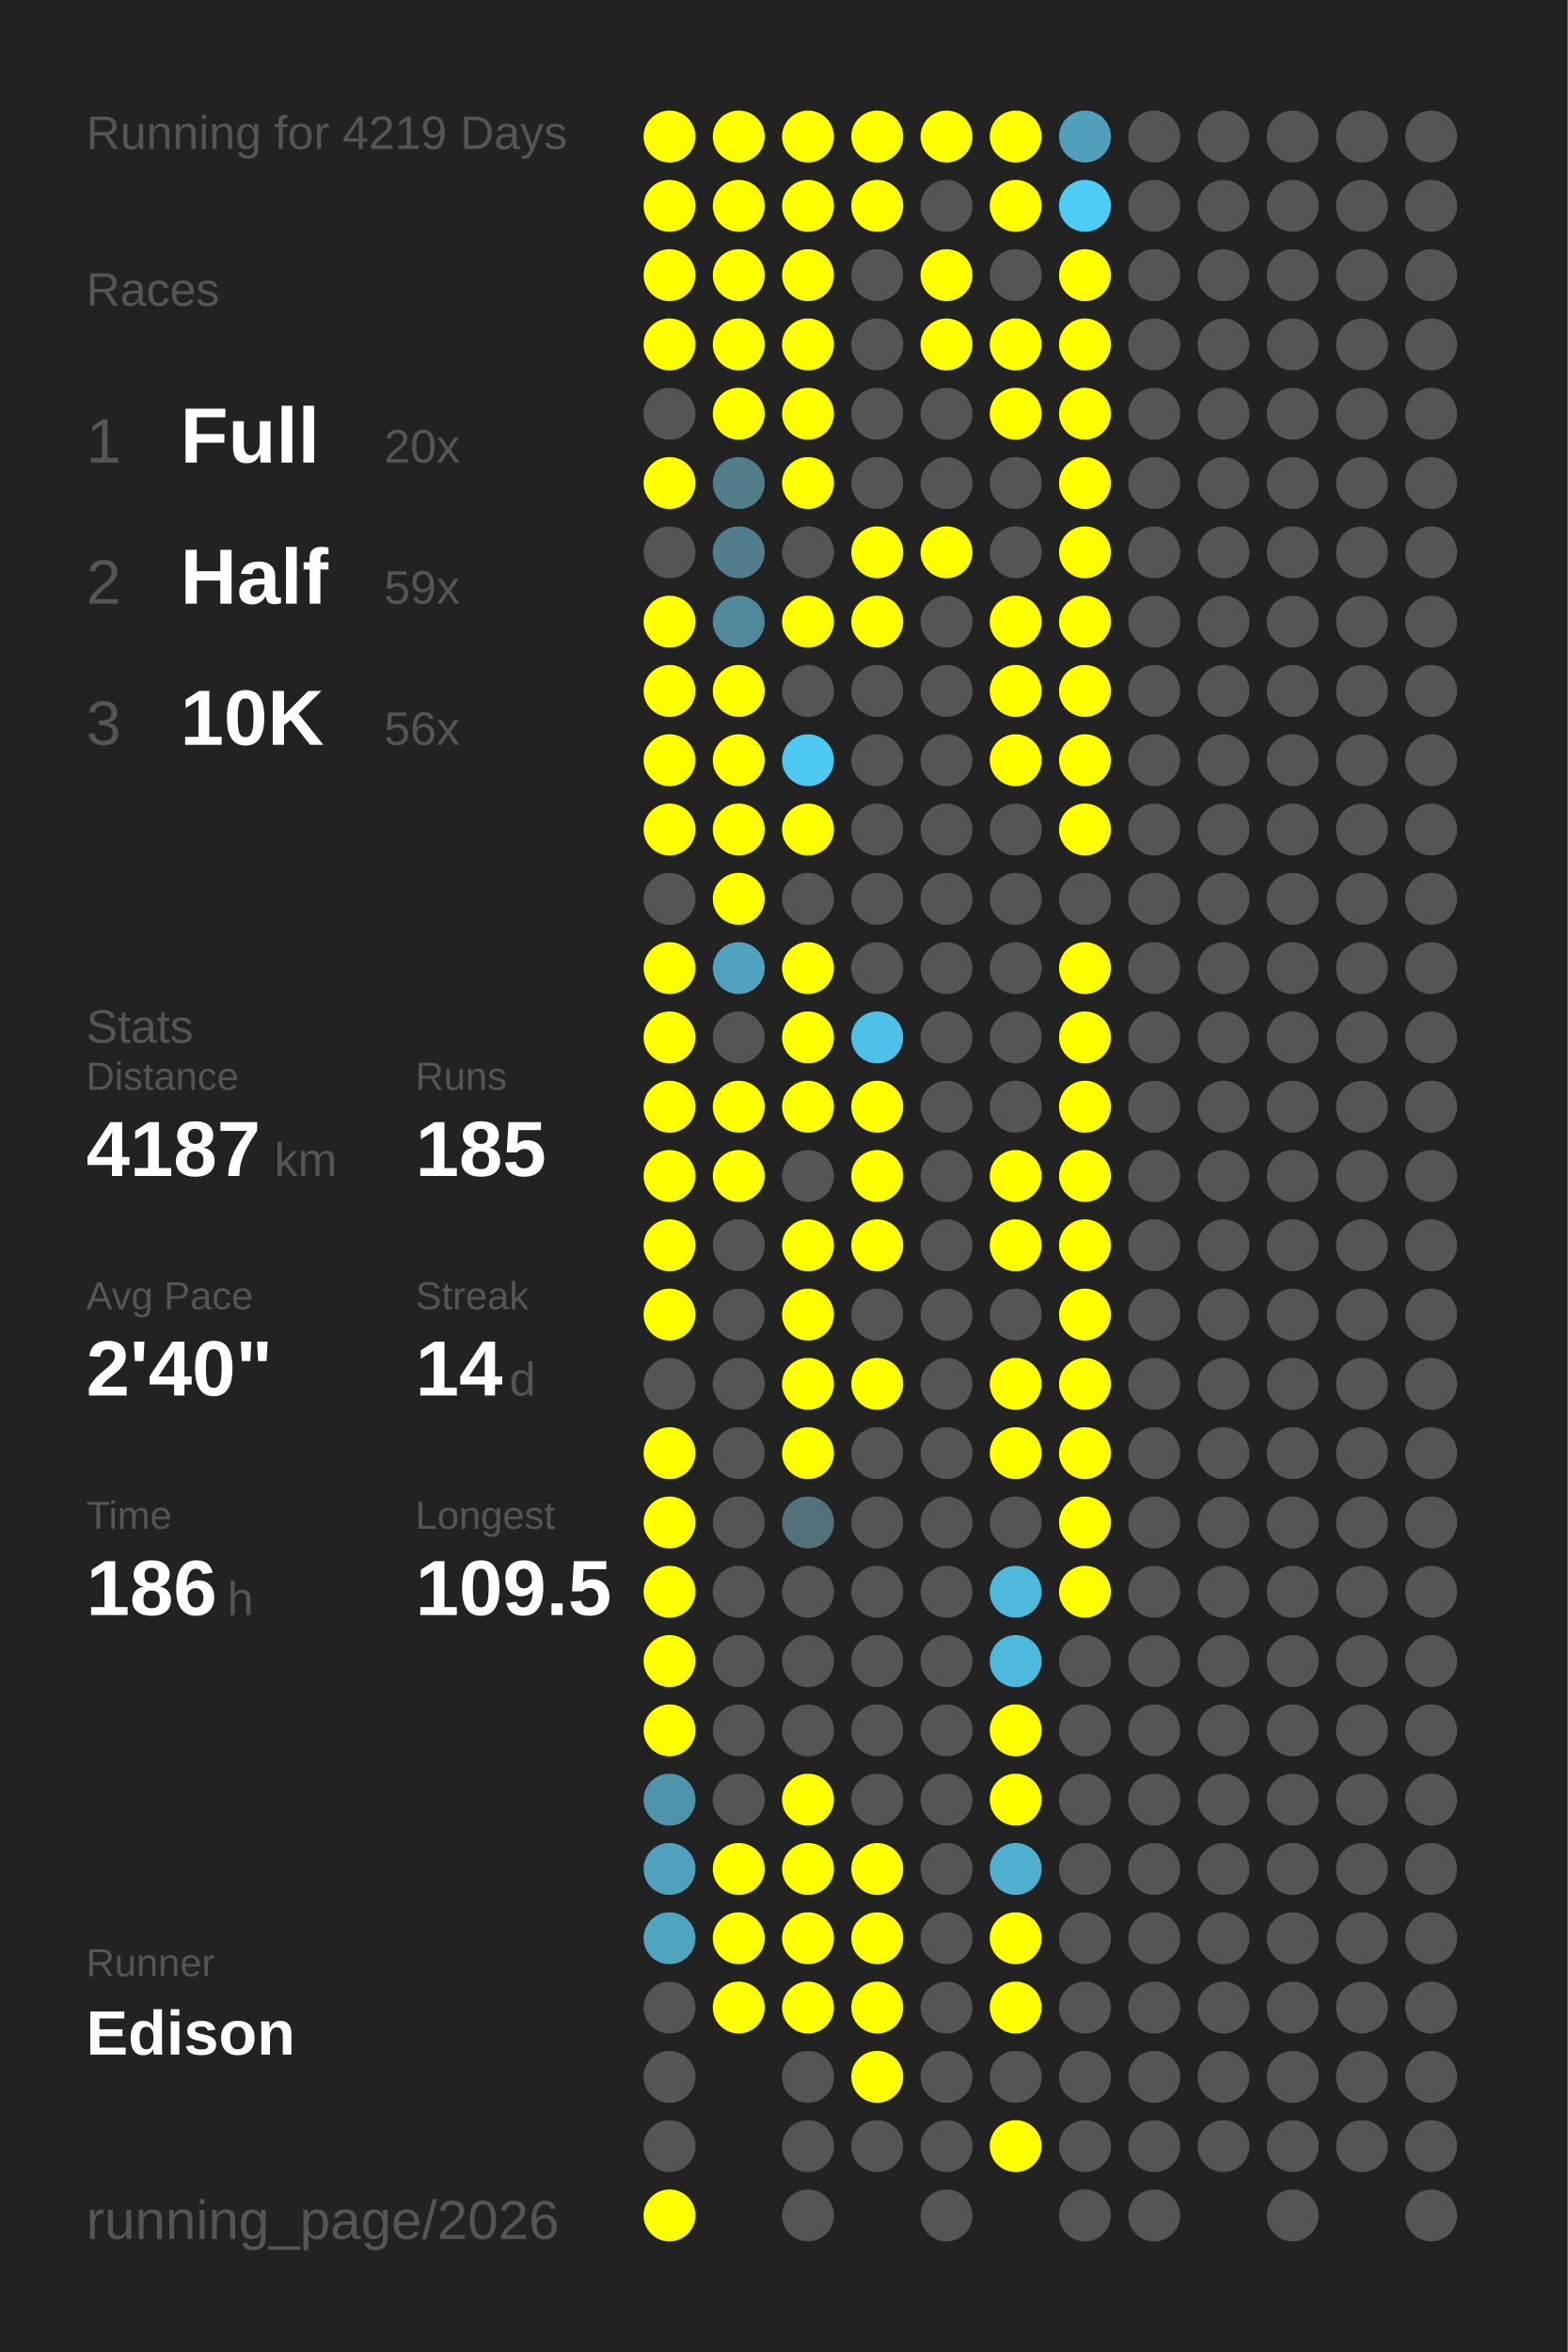
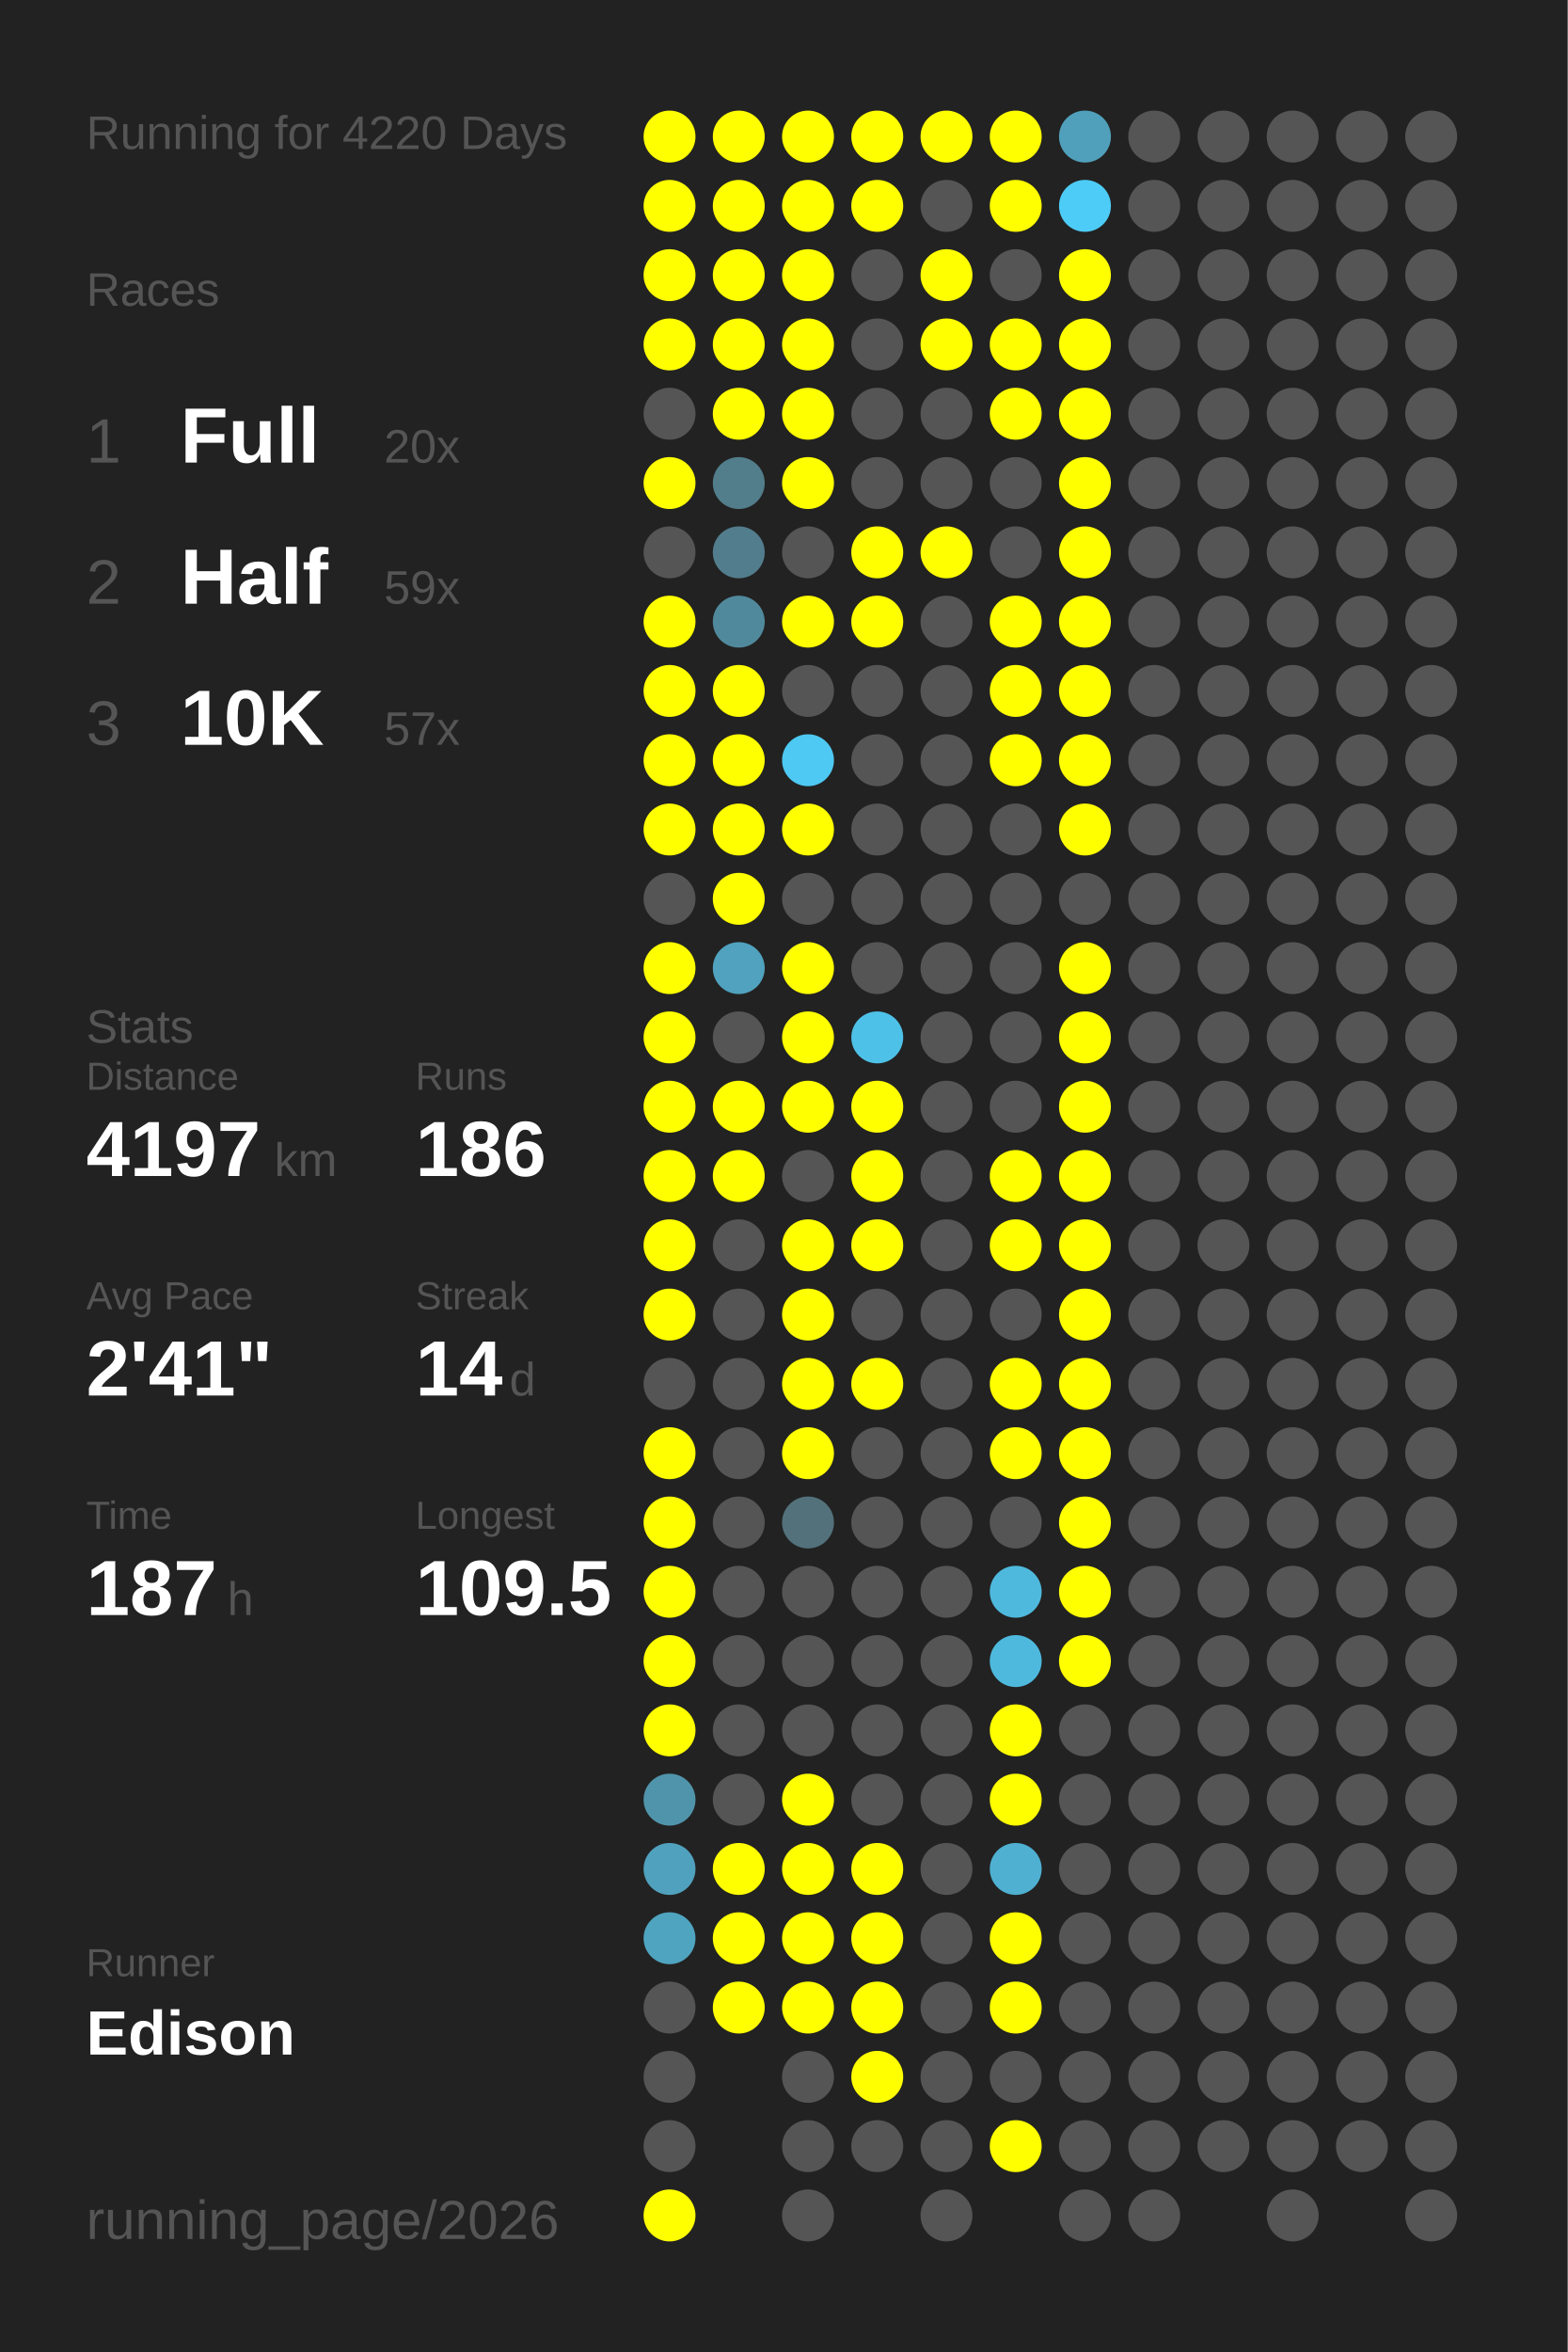
<svg xmlns="http://www.w3.org/2000/svg" baseProfile="full" height="300mm" version="1.1" viewBox="0,0,200,300" width="200mm">
  <defs />
  <rect fill="#222222" height="300" width="200" x="0" y="0" />
-   <text fill="#555555" style="font-size:6px; font-family:Arial;" x="11" y="19">Running for 4219 Days</text>
+   <text fill="#555555" style="font-size:6px; font-family:Arial;" x="11" y="19">Running for 4220 Days</text>
  <text fill="#555555" style="font-size:6px; font-family:Arial;" x="11" y="39">Races</text>
  <text fill="#555555" style="font-size:8px; font-family:Arial;" x="11" y="59">1</text>
  <text fill="#FFFFFF" style="font-size:10px; font-family:Arial; font-weight:bold;" x="23" y="59">Full</text>
  <text fill="#555555" style="font-size:6px; font-family:Arial;" x="49" y="59">20x</text>
  <text fill="#555555" style="font-size:8px; font-family:Arial;" x="11" y="77">2</text>
  <text fill="#FFFFFF" style="font-size:10px; font-family:Arial; font-weight:bold;" x="23" y="77">Half</text>
  <text fill="#555555" style="font-size:6px; font-family:Arial;" x="49" y="77">59x</text>
  <text fill="#555555" style="font-size:8px; font-family:Arial;" x="11" y="95">3</text>
  <text fill="#FFFFFF" style="font-size:10px; font-family:Arial; font-weight:bold;" x="23" y="95">10K</text>
-   <text fill="#555555" style="font-size:6px; font-family:Arial;" x="49" y="95">56x</text>
+   <text fill="#555555" style="font-size:6px; font-family:Arial;" x="49" y="95">57x</text>
  <text fill="#555555" style="font-size:6px; font-family:Arial;" x="11" y="133">Stats</text>
  <text fill="#555555" style="font-size:5px; font-family:Arial;" x="11" y="139">Distance</text>
-   <text fill="#FFFFFF" style="font-size:10px; font-family:Arial; font-weight:bold;" x="11" y="150">4187</text>
+   <text fill="#FFFFFF" style="font-size:10px; font-family:Arial; font-weight:bold;" x="11" y="150">4197</text>
  <text fill="#555555" style="font-size:6px; font-family:Arial;" x="35" y="150">km</text>
  <text fill="#555555" style="font-size:5px; font-family:Arial;" x="53" y="139">Runs</text>
-   <text fill="#FFFFFF" style="font-size:10px; font-family:Arial; font-weight:bold;" x="53" y="150">185</text>
+   <text fill="#FFFFFF" style="font-size:10px; font-family:Arial; font-weight:bold;" x="53" y="150">186</text>
  <text fill="#555555" style="font-size:5px; font-family:Arial;" x="11" y="167">Avg Pace</text>
-   <text fill="#FFFFFF" style="font-size:10px; font-family:Arial; font-weight:bold;" x="11" y="178">2'40"</text>
+   <text fill="#FFFFFF" style="font-size:10px; font-family:Arial; font-weight:bold;" x="11" y="178">2'41"</text>
  <text fill="#555555" style="font-size:5px; font-family:Arial;" x="53" y="167">Streak</text>
  <text fill="#FFFFFF" style="font-size:10px; font-family:Arial; font-weight:bold;" x="53" y="178">14</text>
  <text fill="#555555" style="font-size:6px; font-family:Arial;" x="65" y="178">d</text>
  <text fill="#555555" style="font-size:5px; font-family:Arial;" x="11" y="195">Time</text>
-   <text fill="#FFFFFF" style="font-size:10px; font-family:Arial; font-weight:bold;" x="11" y="206">186</text>
+   <text fill="#FFFFFF" style="font-size:10px; font-family:Arial; font-weight:bold;" x="11" y="206">187</text>
  <text fill="#555555" style="font-size:6px; font-family:Arial;" x="29" y="206">h</text>
  <text fill="#555555" style="font-size:5px; font-family:Arial;" x="53" y="195">Longest</text>
  <text fill="#FFFFFF" style="font-size:10px; font-family:Arial; font-weight:bold;" x="53" y="206">109.5</text>
  <text fill="#555555" style="font-size:5px; font-family:Arial;" x="11" y="252.065">Runner</text>
  <text fill="#FFFFFF" style="font-size:8px; font-family:Arial; font-weight:bold;" x="11" y="262.065">Edison</text>
  <text fill="#555555" style="font-size:7px; font-family:Arial;" x="11" y="285.581">running_page/2026</text>
  <circle cx="85.417" cy="17.419" fill="#FFFF00" r="3.312" />
  <circle cx="85.417" cy="26.258" fill="#FFFF00" r="3.312" />
  <circle cx="85.417" cy="35.097" fill="#FFFF00" r="3.312" />
  <circle cx="85.417" cy="43.935" fill="#FFFF00" r="3.312" />
  <circle cx="85.417" cy="52.774" fill="#555555" r="3.312" />
  <circle cx="85.417" cy="61.613" fill="#FFFF00" r="3.312" />
  <circle cx="85.417" cy="70.452" fill="#555555" r="3.312" />
  <circle cx="85.417" cy="79.29" fill="#FFFF00" r="3.312" />
  <circle cx="85.417" cy="88.129" fill="#FFFF00" r="3.312" />
  <circle cx="85.417" cy="96.968" fill="#FFFF00" r="3.312" />
  <circle cx="85.417" cy="105.806" fill="#FFFF00" r="3.312" />
  <circle cx="85.417" cy="114.645" fill="#555555" r="3.312" />
  <circle cx="85.417" cy="123.484" fill="#FFFF00" r="3.312" />
  <circle cx="85.417" cy="132.323" fill="#FFFF00" r="3.312" />
  <circle cx="85.417" cy="141.161" fill="#FFFF00" r="3.312" />
  <circle cx="85.417" cy="150" fill="#FFFF00" r="3.312" />
  <circle cx="85.417" cy="158.839" fill="#FFFF00" r="3.312" />
  <circle cx="85.417" cy="167.677" fill="#FFFF00" r="3.312" />
  <circle cx="85.417" cy="176.516" fill="#555555" r="3.312" />
  <circle cx="85.417" cy="185.355" fill="#FFFF00" r="3.312" />
  <circle cx="85.417" cy="194.194" fill="#FFFF00" r="3.312" />
  <circle cx="85.417" cy="203.032" fill="#FFFF00" r="3.312" />
  <circle cx="85.417" cy="211.871" fill="#FFFF00" r="3.312" />
  <circle cx="85.417" cy="220.71" fill="#FFFF00" r="3.312" />
  <circle cx="85.417" cy="229.548" fill="#5094ab" r="3.312" />
  <circle cx="85.417" cy="238.387" fill="#50a1bd" r="3.312" />
  <circle cx="85.417" cy="247.226" fill="#4fa4c0" r="3.312" />
  <circle cx="85.417" cy="256.065" fill="#555555" r="3.312" />
  <circle cx="85.417" cy="264.903" fill="#555555" r="3.312" />
  <circle cx="85.417" cy="273.742" fill="#555555" r="3.312" />
  <circle cx="85.417" cy="282.581" fill="#FFFF00" r="3.312" />
  <circle cx="94.25" cy="17.419" fill="#FFFF00" r="3.312" />
  <circle cx="94.25" cy="26.258" fill="#FFFF00" r="3.312" />
  <circle cx="94.25" cy="35.097" fill="#FFFF00" r="3.312" />
  <circle cx="94.25" cy="43.935" fill="#FFFF00" r="3.312" />
  <circle cx="94.25" cy="52.774" fill="#FFFF00" r="3.312" />
  <circle cx="94.25" cy="61.613" fill="#527d8b" r="3.312" />
  <circle cx="94.25" cy="70.452" fill="#527d8c" r="3.312" />
  <circle cx="94.25" cy="79.29" fill="#51899c" r="3.312" />
  <circle cx="94.25" cy="88.129" fill="#FFFF00" r="3.312" />
  <circle cx="94.25" cy="96.968" fill="#FFFF00" r="3.312" />
  <circle cx="94.25" cy="105.806" fill="#FFFF00" r="3.312" />
  <circle cx="94.25" cy="114.645" fill="#FFFF00" r="3.312" />
  <circle cx="94.25" cy="123.484" fill="#50a2be" r="3.312" />
  <circle cx="94.25" cy="132.323" fill="#555555" r="3.312" />
  <circle cx="94.25" cy="141.161" fill="#FFFF00" r="3.312" />
  <circle cx="94.25" cy="150" fill="#FFFF00" r="3.312" />
  <circle cx="94.25" cy="158.839" fill="#555555" r="3.312" />
  <circle cx="94.25" cy="167.677" fill="#555555" r="3.312" />
  <circle cx="94.25" cy="176.516" fill="#555555" r="3.312" />
  <circle cx="94.25" cy="185.355" fill="#555555" r="3.312" />
  <circle cx="94.25" cy="194.194" fill="#555555" r="3.312" />
  <circle cx="94.25" cy="203.032" fill="#555555" r="3.312" />
  <circle cx="94.25" cy="211.871" fill="#555555" r="3.312" />
  <circle cx="94.25" cy="220.71" fill="#555555" r="3.312" />
  <circle cx="94.25" cy="229.548" fill="#555555" r="3.312" />
  <circle cx="94.25" cy="238.387" fill="#FFFF00" r="3.312" />
  <circle cx="94.25" cy="247.226" fill="#FFFF00" r="3.312" />
  <circle cx="94.25" cy="256.065" fill="#FFFF00" r="3.312" />
  <circle cx="103.083" cy="17.419" fill="#FFFF00" r="3.312" />
  <circle cx="103.083" cy="26.258" fill="#FFFF00" r="3.312" />
  <circle cx="103.083" cy="35.097" fill="#FFFF00" r="3.312" />
  <circle cx="103.083" cy="43.935" fill="#FFFF00" r="3.312" />
  <circle cx="103.083" cy="52.774" fill="#FFFF00" r="3.312" />
  <circle cx="103.083" cy="61.613" fill="#FFFF00" r="3.312" />
  <circle cx="103.083" cy="70.452" fill="#555555" r="3.312" />
  <circle cx="103.083" cy="79.29" fill="#FFFF00" r="3.312" />
  <circle cx="103.083" cy="88.129" fill="#555555" r="3.312" />
  <circle cx="103.083" cy="96.968" fill="#4dc9f3" r="3.312" />
  <circle cx="103.083" cy="105.806" fill="#FFFF00" r="3.312" />
  <circle cx="103.083" cy="114.645" fill="#555555" r="3.312" />
  <circle cx="103.083" cy="123.484" fill="#FFFF00" r="3.312" />
  <circle cx="103.083" cy="132.323" fill="#FFFF00" r="3.312" />
  <circle cx="103.083" cy="141.161" fill="#FFFF00" r="3.312" />
  <circle cx="103.083" cy="150" fill="#555555" r="3.312" />
  <circle cx="103.083" cy="158.839" fill="#FFFF00" r="3.312" />
  <circle cx="103.083" cy="167.677" fill="#FFFF00" r="3.312" />
  <circle cx="103.083" cy="176.516" fill="#FFFF00" r="3.312" />
  <circle cx="103.083" cy="185.355" fill="#FFFF00" r="3.312" />
  <circle cx="103.083" cy="194.194" fill="#53717b" r="3.312" />
  <circle cx="103.083" cy="203.032" fill="#555555" r="3.312" />
  <circle cx="103.083" cy="211.871" fill="#555555" r="3.312" />
  <circle cx="103.083" cy="220.71" fill="#555555" r="3.312" />
  <circle cx="103.083" cy="229.548" fill="#FFFF00" r="3.312" />
  <circle cx="103.083" cy="238.387" fill="#FFFF00" r="3.312" />
  <circle cx="103.083" cy="247.226" fill="#FFFF00" r="3.312" />
  <circle cx="103.083" cy="256.065" fill="#FFFF00" r="3.312" />
  <circle cx="103.083" cy="264.903" fill="#555555" r="3.312" />
  <circle cx="103.083" cy="273.742" fill="#555555" r="3.312" />
  <circle cx="103.083" cy="282.581" fill="#555555" r="3.312" />
  <circle cx="111.917" cy="17.419" fill="#FFFF00" r="3.312" />
  <circle cx="111.917" cy="26.258" fill="#FFFF00" r="3.312" />
  <circle cx="111.917" cy="35.097" fill="#555555" r="3.312" />
  <circle cx="111.917" cy="43.935" fill="#555555" r="3.312" />
  <circle cx="111.917" cy="52.774" fill="#555555" r="3.312" />
  <circle cx="111.917" cy="61.613" fill="#555555" r="3.312" />
  <circle cx="111.917" cy="70.452" fill="#FFFF00" r="3.312" />
  <circle cx="111.917" cy="79.29" fill="#FFFF00" r="3.312" />
  <circle cx="111.917" cy="88.129" fill="#555555" r="3.312" />
  <circle cx="111.917" cy="96.968" fill="#555555" r="3.312" />
  <circle cx="111.917" cy="105.806" fill="#555555" r="3.312" />
  <circle cx="111.917" cy="114.645" fill="#555555" r="3.312" />
  <circle cx="111.917" cy="123.484" fill="#555555" r="3.312" />
  <circle cx="111.917" cy="132.323" fill="#4ec1e8" r="3.312" />
  <circle cx="111.917" cy="141.161" fill="#FFFF00" r="3.312" />
  <circle cx="111.917" cy="150" fill="#FFFF00" r="3.312" />
  <circle cx="111.917" cy="158.839" fill="#FFFF00" r="3.312" />
  <circle cx="111.917" cy="167.677" fill="#555555" r="3.312" />
  <circle cx="111.917" cy="176.516" fill="#FFFF00" r="3.312" />
  <circle cx="111.917" cy="185.355" fill="#555555" r="3.312" />
  <circle cx="111.917" cy="194.194" fill="#555555" r="3.312" />
  <circle cx="111.917" cy="203.032" fill="#555555" r="3.312" />
  <circle cx="111.917" cy="211.871" fill="#555555" r="3.312" />
  <circle cx="111.917" cy="220.71" fill="#555555" r="3.312" />
  <circle cx="111.917" cy="229.548" fill="#555555" r="3.312" />
  <circle cx="111.917" cy="238.387" fill="#FFFF00" r="3.312" />
  <circle cx="111.917" cy="247.226" fill="#FFFF00" r="3.312" />
  <circle cx="111.917" cy="256.065" fill="#FFFF00" r="3.312" />
  <circle cx="111.917" cy="264.903" fill="#FFFF00" r="3.312" />
  <circle cx="111.917" cy="273.742" fill="#555555" r="3.312" />
  <circle cx="120.75" cy="17.419" fill="#FFFF00" r="3.312" />
  <circle cx="120.75" cy="26.258" fill="#555555" r="3.312" />
  <circle cx="120.75" cy="35.097" fill="#FFFF00" r="3.312" />
  <circle cx="120.75" cy="43.935" fill="#FFFF00" r="3.312" />
  <circle cx="120.75" cy="52.774" fill="#555555" r="3.312" />
  <circle cx="120.75" cy="61.613" fill="#555555" r="3.312" />
  <circle cx="120.75" cy="70.452" fill="#FFFF00" r="3.312" />
  <circle cx="120.75" cy="79.29" fill="#555555" r="3.312" />
  <circle cx="120.75" cy="88.129" fill="#555555" r="3.312" />
  <circle cx="120.75" cy="96.968" fill="#555555" r="3.312" />
  <circle cx="120.75" cy="105.806" fill="#555555" r="3.312" />
  <circle cx="120.75" cy="114.645" fill="#555555" r="3.312" />
  <circle cx="120.75" cy="123.484" fill="#555555" r="3.312" />
  <circle cx="120.75" cy="132.323" fill="#555555" r="3.312" />
  <circle cx="120.75" cy="141.161" fill="#555555" r="3.312" />
  <circle cx="120.75" cy="150" fill="#555555" r="3.312" />
  <circle cx="120.75" cy="158.839" fill="#555555" r="3.312" />
  <circle cx="120.75" cy="167.677" fill="#555555" r="3.312" />
  <circle cx="120.75" cy="176.516" fill="#555555" r="3.312" />
  <circle cx="120.75" cy="185.355" fill="#555555" r="3.312" />
  <circle cx="120.75" cy="194.194" fill="#555555" r="3.312" />
  <circle cx="120.75" cy="203.032" fill="#555555" r="3.312" />
  <circle cx="120.75" cy="211.871" fill="#555555" r="3.312" />
  <circle cx="120.75" cy="220.71" fill="#555555" r="3.312" />
  <circle cx="120.75" cy="229.548" fill="#555555" r="3.312" />
  <circle cx="120.75" cy="238.387" fill="#555555" r="3.312" />
  <circle cx="120.75" cy="247.226" fill="#555555" r="3.312" />
  <circle cx="120.75" cy="256.065" fill="#555555" r="3.312" />
  <circle cx="120.75" cy="264.903" fill="#555555" r="3.312" />
  <circle cx="120.75" cy="273.742" fill="#555555" r="3.312" />
  <circle cx="120.75" cy="282.581" fill="#555555" r="3.312" />
  <circle cx="129.583" cy="17.419" fill="#FFFF00" r="3.312" />
  <circle cx="129.583" cy="26.258" fill="#FFFF00" r="3.312" />
  <circle cx="129.583" cy="35.097" fill="#555555" r="3.312" />
  <circle cx="129.583" cy="43.935" fill="#FFFF00" r="3.312" />
  <circle cx="129.583" cy="52.774" fill="#FFFF00" r="3.312" />
  <circle cx="129.583" cy="61.613" fill="#555555" r="3.312" />
  <circle cx="129.583" cy="70.452" fill="#555555" r="3.312" />
  <circle cx="129.583" cy="79.29" fill="#FFFF00" r="3.312" />
  <circle cx="129.583" cy="88.129" fill="#FFFF00" r="3.312" />
  <circle cx="129.583" cy="96.968" fill="#FFFF00" r="3.312" />
  <circle cx="129.583" cy="105.806" fill="#555555" r="3.312" />
  <circle cx="129.583" cy="114.645" fill="#555555" r="3.312" />
  <circle cx="129.583" cy="123.484" fill="#555555" r="3.312" />
  <circle cx="129.583" cy="132.323" fill="#555555" r="3.312" />
  <circle cx="129.583" cy="141.161" fill="#555555" r="3.312" />
  <circle cx="129.583" cy="150" fill="#FFFF00" r="3.312" />
  <circle cx="129.583" cy="158.839" fill="#FFFF00" r="3.312" />
  <circle cx="129.583" cy="167.677" fill="#555555" r="3.312" />
  <circle cx="129.583" cy="176.516" fill="#FFFF00" r="3.312" />
  <circle cx="129.583" cy="185.355" fill="#FFFF00" r="3.312" />
  <circle cx="129.583" cy="194.194" fill="#555555" r="3.312" />
  <circle cx="129.583" cy="203.032" fill="#4eb9dd" r="3.312" />
  <circle cx="129.583" cy="211.871" fill="#4eb9dd" r="3.312" />
  <circle cx="129.583" cy="220.71" fill="#FFFF00" r="3.312" />
  <circle cx="129.583" cy="229.548" fill="#FFFF00" r="3.312" />
  <circle cx="129.583" cy="238.387" fill="#4fb0d1" r="3.312" />
  <circle cx="129.583" cy="247.226" fill="#FFFF00" r="3.312" />
  <circle cx="129.583" cy="256.065" fill="#FFFF00" r="3.312" />
  <circle cx="129.583" cy="264.903" fill="#555555" r="3.312" />
  <circle cx="129.583" cy="273.742" fill="#FFFF00" r="3.312" />
  <circle cx="138.417" cy="17.419" fill="#50a0bb" r="3.312" />
  <circle cx="138.417" cy="26.258" fill="#4dccf7" r="3.312" />
  <circle cx="138.417" cy="35.097" fill="#FFFF00" r="3.312" />
  <circle cx="138.417" cy="43.935" fill="#FFFF00" r="3.312" />
  <circle cx="138.417" cy="52.774" fill="#FFFF00" r="3.312" />
  <circle cx="138.417" cy="61.613" fill="#FFFF00" r="3.312" />
  <circle cx="138.417" cy="70.452" fill="#FFFF00" r="3.312" />
  <circle cx="138.417" cy="79.29" fill="#FFFF00" r="3.312" />
  <circle cx="138.417" cy="88.129" fill="#FFFF00" r="3.312" />
  <circle cx="138.417" cy="96.968" fill="#FFFF00" r="3.312" />
  <circle cx="138.417" cy="105.806" fill="#FFFF00" r="3.312" />
  <circle cx="138.417" cy="114.645" fill="#555555" r="3.312" />
  <circle cx="138.417" cy="123.484" fill="#FFFF00" r="3.312" />
  <circle cx="138.417" cy="132.323" fill="#FFFF00" r="3.312" />
  <circle cx="138.417" cy="141.161" fill="#FFFF00" r="3.312" />
  <circle cx="138.417" cy="150" fill="#FFFF00" r="3.312" />
  <circle cx="138.417" cy="158.839" fill="#FFFF00" r="3.312" />
  <circle cx="138.417" cy="167.677" fill="#FFFF00" r="3.312" />
  <circle cx="138.417" cy="176.516" fill="#FFFF00" r="3.312" />
  <circle cx="138.417" cy="185.355" fill="#FFFF00" r="3.312" />
  <circle cx="138.417" cy="194.194" fill="#FFFF00" r="3.312" />
  <circle cx="138.417" cy="203.032" fill="#FFFF00" r="3.312" />
-   <circle cx="138.417" cy="211.871" fill="#555555" r="3.312" />
+   <circle cx="138.417" cy="211.871" fill="#FFFF00" r="3.312" />
  <circle cx="138.417" cy="220.71" fill="#555555" r="3.312" />
  <circle cx="138.417" cy="229.548" fill="#555555" r="3.312" />
  <circle cx="138.417" cy="238.387" fill="#555555" r="3.312" />
  <circle cx="138.417" cy="247.226" fill="#555555" r="3.312" />
  <circle cx="138.417" cy="256.065" fill="#555555" r="3.312" />
  <circle cx="138.417" cy="264.903" fill="#555555" r="3.312" />
  <circle cx="138.417" cy="273.742" fill="#555555" r="3.312" />
  <circle cx="138.417" cy="282.581" fill="#555555" r="3.312" />
  <circle cx="147.25" cy="17.419" fill="#555555" r="3.312" />
  <circle cx="147.25" cy="26.258" fill="#555555" r="3.312" />
  <circle cx="147.25" cy="35.097" fill="#555555" r="3.312" />
  <circle cx="147.25" cy="43.935" fill="#555555" r="3.312" />
  <circle cx="147.25" cy="52.774" fill="#555555" r="3.312" />
  <circle cx="147.25" cy="61.613" fill="#555555" r="3.312" />
  <circle cx="147.25" cy="70.452" fill="#555555" r="3.312" />
  <circle cx="147.25" cy="79.29" fill="#555555" r="3.312" />
  <circle cx="147.25" cy="88.129" fill="#555555" r="3.312" />
  <circle cx="147.25" cy="96.968" fill="#555555" r="3.312" />
  <circle cx="147.25" cy="105.806" fill="#555555" r="3.312" />
  <circle cx="147.25" cy="114.645" fill="#555555" r="3.312" />
  <circle cx="147.25" cy="123.484" fill="#555555" r="3.312" />
  <circle cx="147.25" cy="132.323" fill="#555555" r="3.312" />
  <circle cx="147.25" cy="141.161" fill="#555555" r="3.312" />
  <circle cx="147.25" cy="150" fill="#555555" r="3.312" />
  <circle cx="147.25" cy="158.839" fill="#555555" r="3.312" />
  <circle cx="147.25" cy="167.677" fill="#555555" r="3.312" />
  <circle cx="147.25" cy="176.516" fill="#555555" r="3.312" />
  <circle cx="147.25" cy="185.355" fill="#555555" r="3.312" />
  <circle cx="147.25" cy="194.194" fill="#555555" r="3.312" />
  <circle cx="147.25" cy="203.032" fill="#555555" r="3.312" />
  <circle cx="147.25" cy="211.871" fill="#555555" r="3.312" />
  <circle cx="147.25" cy="220.71" fill="#555555" r="3.312" />
  <circle cx="147.25" cy="229.548" fill="#555555" r="3.312" />
  <circle cx="147.25" cy="238.387" fill="#555555" r="3.312" />
  <circle cx="147.25" cy="247.226" fill="#555555" r="3.312" />
  <circle cx="147.25" cy="256.065" fill="#555555" r="3.312" />
  <circle cx="147.25" cy="264.903" fill="#555555" r="3.312" />
  <circle cx="147.25" cy="273.742" fill="#555555" r="3.312" />
  <circle cx="147.25" cy="282.581" fill="#555555" r="3.312" />
  <circle cx="156.083" cy="17.419" fill="#555555" r="3.312" />
  <circle cx="156.083" cy="26.258" fill="#555555" r="3.312" />
  <circle cx="156.083" cy="35.097" fill="#555555" r="3.312" />
  <circle cx="156.083" cy="43.935" fill="#555555" r="3.312" />
  <circle cx="156.083" cy="52.774" fill="#555555" r="3.312" />
  <circle cx="156.083" cy="61.613" fill="#555555" r="3.312" />
  <circle cx="156.083" cy="70.452" fill="#555555" r="3.312" />
  <circle cx="156.083" cy="79.29" fill="#555555" r="3.312" />
  <circle cx="156.083" cy="88.129" fill="#555555" r="3.312" />
  <circle cx="156.083" cy="96.968" fill="#555555" r="3.312" />
  <circle cx="156.083" cy="105.806" fill="#555555" r="3.312" />
  <circle cx="156.083" cy="114.645" fill="#555555" r="3.312" />
  <circle cx="156.083" cy="123.484" fill="#555555" r="3.312" />
  <circle cx="156.083" cy="132.323" fill="#555555" r="3.312" />
  <circle cx="156.083" cy="141.161" fill="#555555" r="3.312" />
  <circle cx="156.083" cy="150" fill="#555555" r="3.312" />
  <circle cx="156.083" cy="158.839" fill="#555555" r="3.312" />
  <circle cx="156.083" cy="167.677" fill="#555555" r="3.312" />
  <circle cx="156.083" cy="176.516" fill="#555555" r="3.312" />
  <circle cx="156.083" cy="185.355" fill="#555555" r="3.312" />
  <circle cx="156.083" cy="194.194" fill="#555555" r="3.312" />
  <circle cx="156.083" cy="203.032" fill="#555555" r="3.312" />
  <circle cx="156.083" cy="211.871" fill="#555555" r="3.312" />
  <circle cx="156.083" cy="220.71" fill="#555555" r="3.312" />
  <circle cx="156.083" cy="229.548" fill="#555555" r="3.312" />
  <circle cx="156.083" cy="238.387" fill="#555555" r="3.312" />
  <circle cx="156.083" cy="247.226" fill="#555555" r="3.312" />
  <circle cx="156.083" cy="256.065" fill="#555555" r="3.312" />
  <circle cx="156.083" cy="264.903" fill="#555555" r="3.312" />
  <circle cx="156.083" cy="273.742" fill="#555555" r="3.312" />
  <circle cx="164.917" cy="17.419" fill="#555555" r="3.312" />
  <circle cx="164.917" cy="26.258" fill="#555555" r="3.312" />
  <circle cx="164.917" cy="35.097" fill="#555555" r="3.312" />
  <circle cx="164.917" cy="43.935" fill="#555555" r="3.312" />
  <circle cx="164.917" cy="52.774" fill="#555555" r="3.312" />
  <circle cx="164.917" cy="61.613" fill="#555555" r="3.312" />
  <circle cx="164.917" cy="70.452" fill="#555555" r="3.312" />
  <circle cx="164.917" cy="79.29" fill="#555555" r="3.312" />
  <circle cx="164.917" cy="88.129" fill="#555555" r="3.312" />
  <circle cx="164.917" cy="96.968" fill="#555555" r="3.312" />
  <circle cx="164.917" cy="105.806" fill="#555555" r="3.312" />
  <circle cx="164.917" cy="114.645" fill="#555555" r="3.312" />
  <circle cx="164.917" cy="123.484" fill="#555555" r="3.312" />
  <circle cx="164.917" cy="132.323" fill="#555555" r="3.312" />
  <circle cx="164.917" cy="141.161" fill="#555555" r="3.312" />
  <circle cx="164.917" cy="150" fill="#555555" r="3.312" />
  <circle cx="164.917" cy="158.839" fill="#555555" r="3.312" />
  <circle cx="164.917" cy="167.677" fill="#555555" r="3.312" />
  <circle cx="164.917" cy="176.516" fill="#555555" r="3.312" />
  <circle cx="164.917" cy="185.355" fill="#555555" r="3.312" />
  <circle cx="164.917" cy="194.194" fill="#555555" r="3.312" />
  <circle cx="164.917" cy="203.032" fill="#555555" r="3.312" />
  <circle cx="164.917" cy="211.871" fill="#555555" r="3.312" />
  <circle cx="164.917" cy="220.71" fill="#555555" r="3.312" />
  <circle cx="164.917" cy="229.548" fill="#555555" r="3.312" />
  <circle cx="164.917" cy="238.387" fill="#555555" r="3.312" />
  <circle cx="164.917" cy="247.226" fill="#555555" r="3.312" />
  <circle cx="164.917" cy="256.065" fill="#555555" r="3.312" />
  <circle cx="164.917" cy="264.903" fill="#555555" r="3.312" />
  <circle cx="164.917" cy="273.742" fill="#555555" r="3.312" />
  <circle cx="164.917" cy="282.581" fill="#555555" r="3.312" />
  <circle cx="173.75" cy="17.419" fill="#555555" r="3.312" />
  <circle cx="173.75" cy="26.258" fill="#555555" r="3.312" />
  <circle cx="173.75" cy="35.097" fill="#555555" r="3.312" />
  <circle cx="173.75" cy="43.935" fill="#555555" r="3.312" />
  <circle cx="173.75" cy="52.774" fill="#555555" r="3.312" />
  <circle cx="173.75" cy="61.613" fill="#555555" r="3.312" />
  <circle cx="173.75" cy="70.452" fill="#555555" r="3.312" />
  <circle cx="173.75" cy="79.29" fill="#555555" r="3.312" />
  <circle cx="173.75" cy="88.129" fill="#555555" r="3.312" />
  <circle cx="173.75" cy="96.968" fill="#555555" r="3.312" />
  <circle cx="173.75" cy="105.806" fill="#555555" r="3.312" />
  <circle cx="173.75" cy="114.645" fill="#555555" r="3.312" />
  <circle cx="173.75" cy="123.484" fill="#555555" r="3.312" />
  <circle cx="173.75" cy="132.323" fill="#555555" r="3.312" />
  <circle cx="173.75" cy="141.161" fill="#555555" r="3.312" />
  <circle cx="173.75" cy="150" fill="#555555" r="3.312" />
  <circle cx="173.75" cy="158.839" fill="#555555" r="3.312" />
  <circle cx="173.75" cy="167.677" fill="#555555" r="3.312" />
  <circle cx="173.75" cy="176.516" fill="#555555" r="3.312" />
  <circle cx="173.75" cy="185.355" fill="#555555" r="3.312" />
  <circle cx="173.75" cy="194.194" fill="#555555" r="3.312" />
  <circle cx="173.75" cy="203.032" fill="#555555" r="3.312" />
  <circle cx="173.75" cy="211.871" fill="#555555" r="3.312" />
  <circle cx="173.75" cy="220.71" fill="#555555" r="3.312" />
  <circle cx="173.75" cy="229.548" fill="#555555" r="3.312" />
  <circle cx="173.75" cy="238.387" fill="#555555" r="3.312" />
  <circle cx="173.75" cy="247.226" fill="#555555" r="3.312" />
  <circle cx="173.75" cy="256.065" fill="#555555" r="3.312" />
  <circle cx="173.75" cy="264.903" fill="#555555" r="3.312" />
  <circle cx="173.75" cy="273.742" fill="#555555" r="3.312" />
  <circle cx="182.583" cy="17.419" fill="#555555" r="3.312" />
  <circle cx="182.583" cy="26.258" fill="#555555" r="3.312" />
  <circle cx="182.583" cy="35.097" fill="#555555" r="3.312" />
  <circle cx="182.583" cy="43.935" fill="#555555" r="3.312" />
  <circle cx="182.583" cy="52.774" fill="#555555" r="3.312" />
  <circle cx="182.583" cy="61.613" fill="#555555" r="3.312" />
  <circle cx="182.583" cy="70.452" fill="#555555" r="3.312" />
  <circle cx="182.583" cy="79.29" fill="#555555" r="3.312" />
  <circle cx="182.583" cy="88.129" fill="#555555" r="3.312" />
  <circle cx="182.583" cy="96.968" fill="#555555" r="3.312" />
  <circle cx="182.583" cy="105.806" fill="#555555" r="3.312" />
  <circle cx="182.583" cy="114.645" fill="#555555" r="3.312" />
  <circle cx="182.583" cy="123.484" fill="#555555" r="3.312" />
  <circle cx="182.583" cy="132.323" fill="#555555" r="3.312" />
  <circle cx="182.583" cy="141.161" fill="#555555" r="3.312" />
  <circle cx="182.583" cy="150" fill="#555555" r="3.312" />
  <circle cx="182.583" cy="158.839" fill="#555555" r="3.312" />
  <circle cx="182.583" cy="167.677" fill="#555555" r="3.312" />
  <circle cx="182.583" cy="176.516" fill="#555555" r="3.312" />
  <circle cx="182.583" cy="185.355" fill="#555555" r="3.312" />
  <circle cx="182.583" cy="194.194" fill="#555555" r="3.312" />
  <circle cx="182.583" cy="203.032" fill="#555555" r="3.312" />
  <circle cx="182.583" cy="211.871" fill="#555555" r="3.312" />
  <circle cx="182.583" cy="220.71" fill="#555555" r="3.312" />
  <circle cx="182.583" cy="229.548" fill="#555555" r="3.312" />
  <circle cx="182.583" cy="238.387" fill="#555555" r="3.312" />
  <circle cx="182.583" cy="247.226" fill="#555555" r="3.312" />
  <circle cx="182.583" cy="256.065" fill="#555555" r="3.312" />
  <circle cx="182.583" cy="264.903" fill="#555555" r="3.312" />
  <circle cx="182.583" cy="273.742" fill="#555555" r="3.312" />
  <circle cx="182.583" cy="282.581" fill="#555555" r="3.312" />
</svg>
